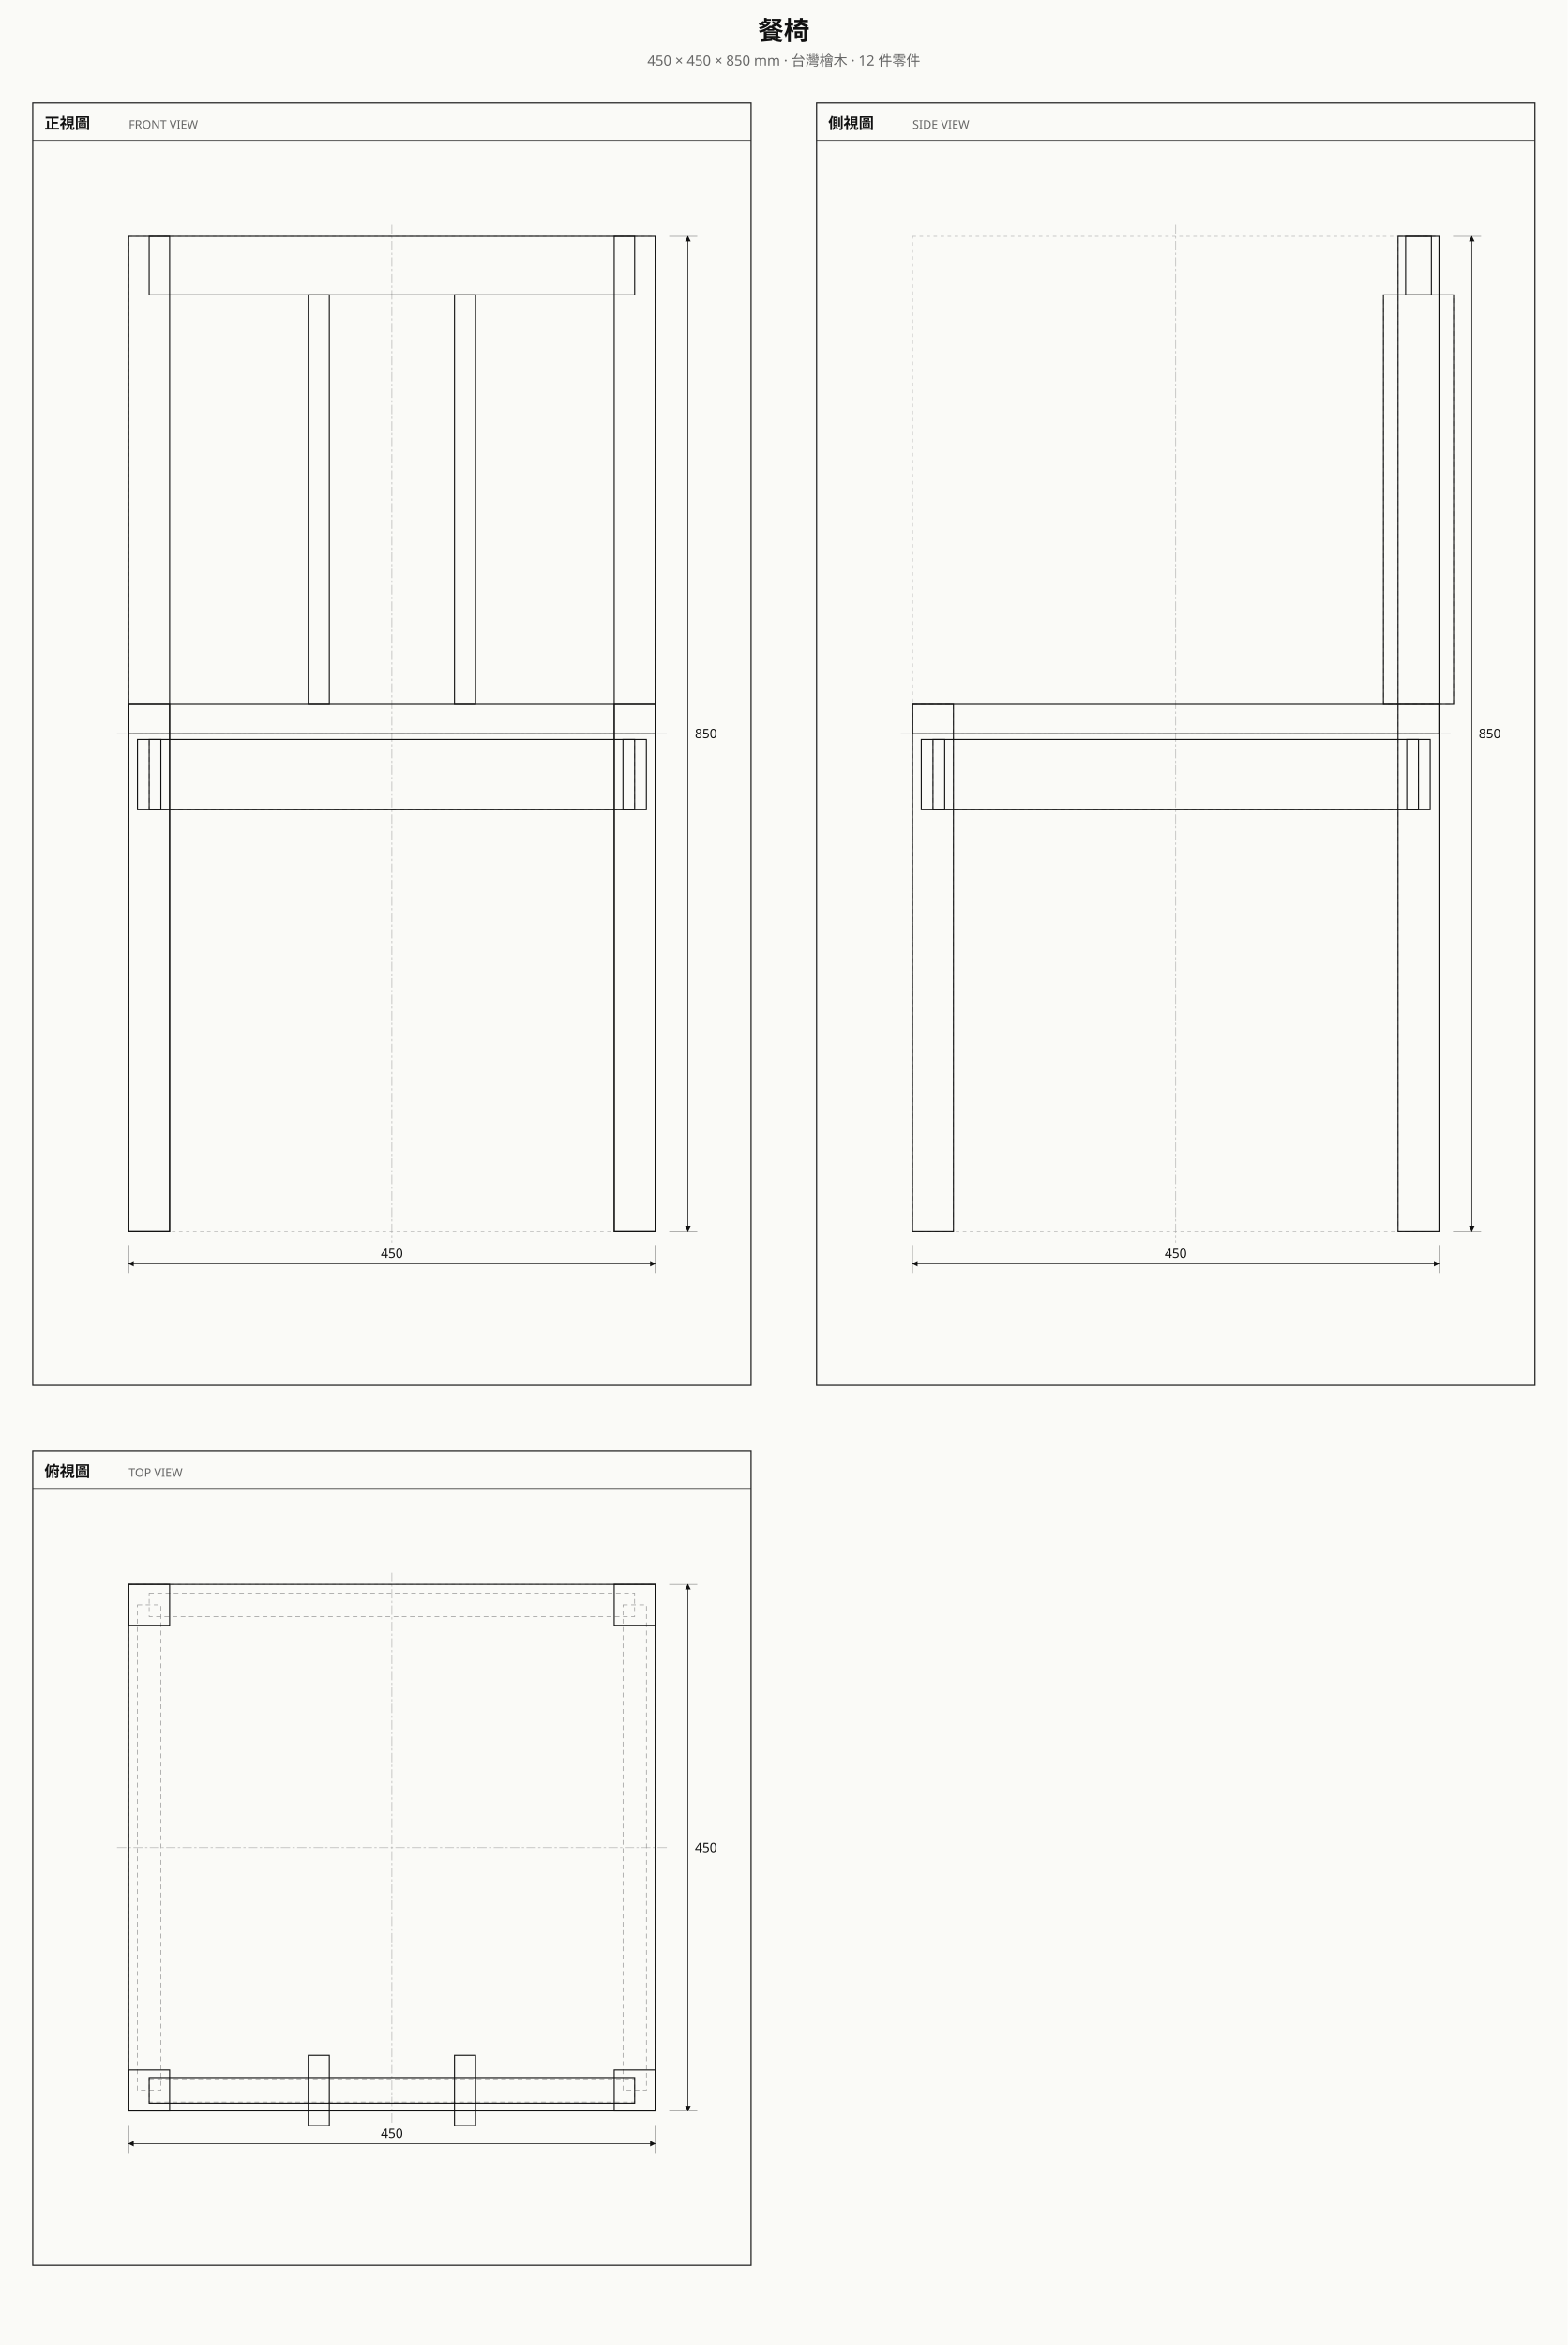
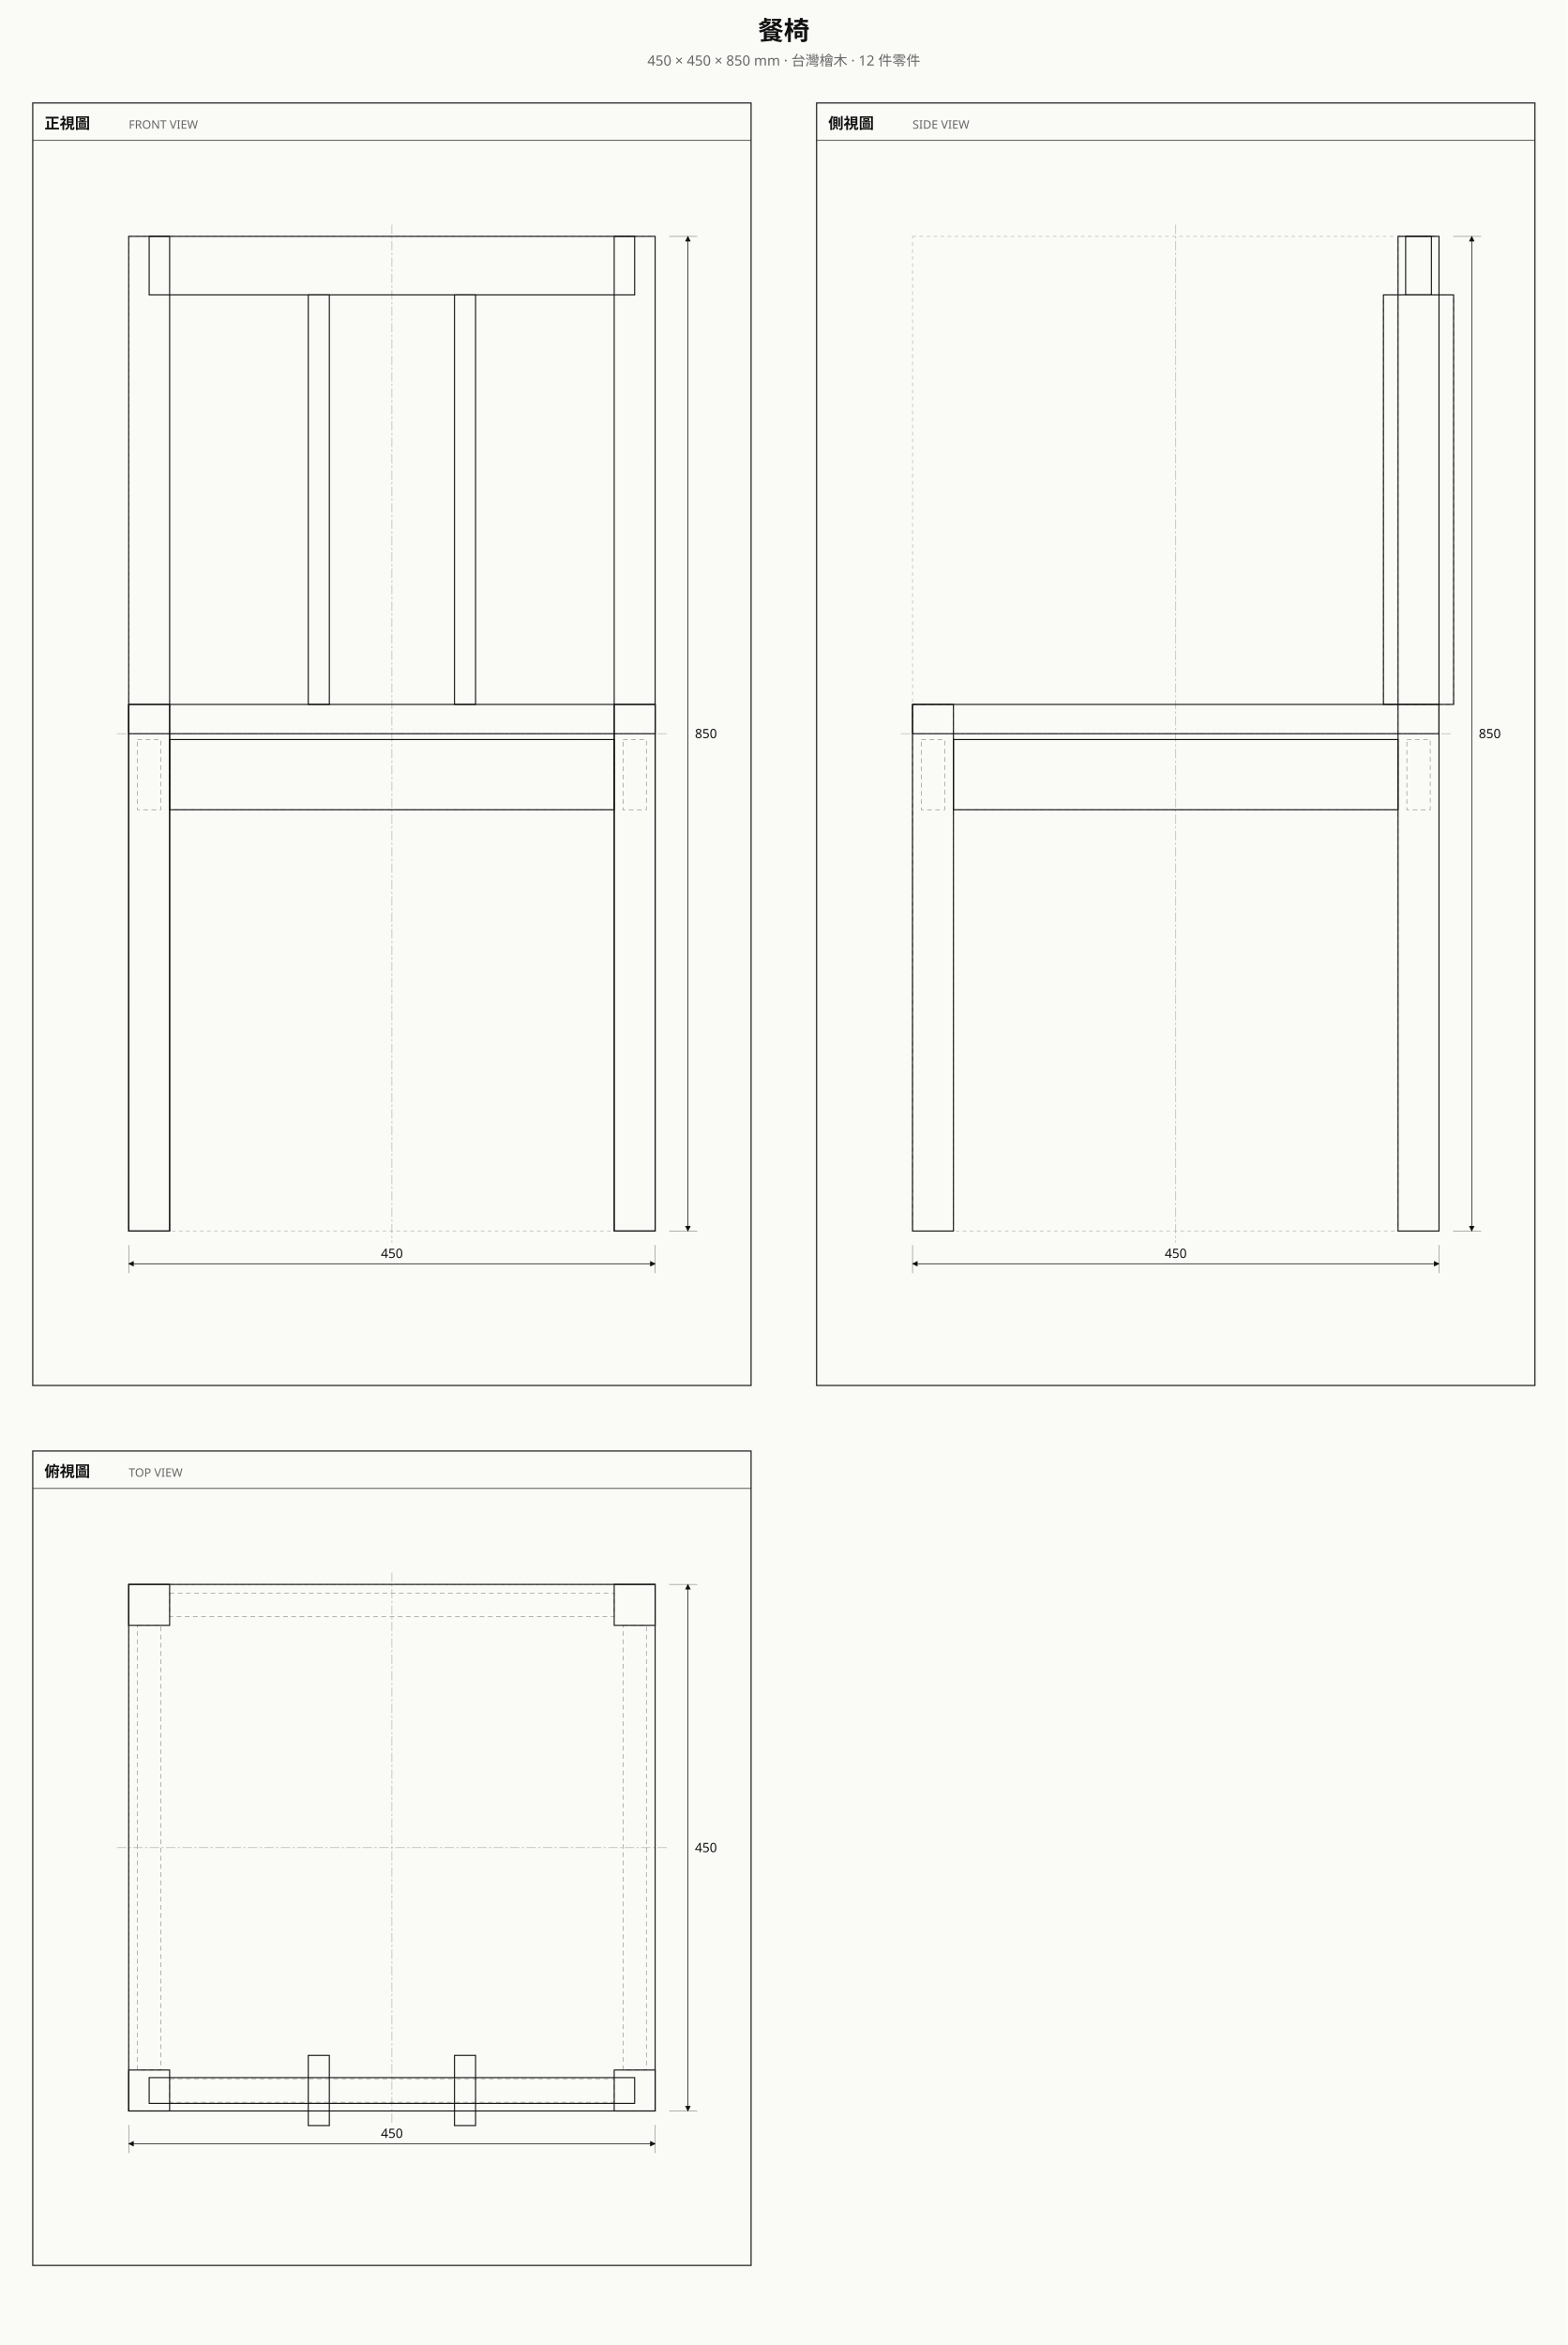
<svg xmlns="http://www.w3.org/2000/svg" viewBox="-20 -10 1340 2004" width="1340">
  <defs>
    <marker id="arr-front" viewBox="0 0 10 10" refX="9" refY="5" markerWidth="8" markerHeight="8" orient="auto-start-reverse">
      <path d="M 0 0 L 10 5 L 0 10 z" fill="#111" />
    </marker>
    <marker id="arr-side" viewBox="0 0 10 10" refX="9" refY="5" markerWidth="8" markerHeight="8" orient="auto-start-reverse">
      <path d="M 0 0 L 10 5 L 0 10 z" fill="#111" />
    </marker>
    <marker id="arr-top" viewBox="0 0 10 10" refX="9" refY="5" markerWidth="8" markerHeight="8" orient="auto-start-reverse">
      <path d="M 0 0 L 10 5 L 0 10 z" fill="#111" />
    </marker>
  </defs>
  <rect x="-20" y="-10" width="1340" height="2004" fill="#fafaf7" />
  <text x="650" y="24" text-anchor="middle" font-size="22" font-weight="700" fill="#111" font-family="sans-serif">餐椅</text>
  <text x="650" y="46" text-anchor="middle" font-size="12" fill="#666" font-family="sans-serif">450 × 450 × 850 mm · 台灣檜木 · 12 件零件</text>
  <g transform="translate(0, 70)">
    <g transform="translate(315.0, 972.0)">
      <rect x="-307.0" y="-964.0" width="614.0" height="1096.0" fill="none" stroke="#222" stroke-width="1" />
      <line x1="-307.0" y1="-932.0" x2="307.0" y2="-932.0" stroke="#222" stroke-width="0.6" />
      <text x="-297.0" y="-942.0" font-size="13" font-weight="700" fill="#111" font-family="sans-serif">正視圖</text>
      <text x="-225.0" y="-942.0" font-size="10" fill="#666" font-family="sans-serif">FRONT VIEW</text>
      <g stroke="#888" stroke-width="0.5" stroke-dasharray="8 2 2 2" opacity="0.7">
        <line x1="0" y1="-860.0" x2="0" y2="10.0" />
        <line x1="-235.0" y1="-425.0" x2="235.0" y2="-425.0" />
      </g>
      <rect x="-225.0" y="-850.0" width="450.0" height="850.0" fill="none" stroke="#999" stroke-dasharray="3 3" stroke-width="0.5" opacity="0.8" />
-       <rect x="-207.5" y="-420.0" width="415.0" height="60.0" fill="none" stroke="#888" stroke-width="0.5" stroke-dasharray="4 3" />
+       <rect x="-190.0" y="-420.0" width="380.0" height="60.0" fill="none" stroke="#888" stroke-width="0.5" stroke-dasharray="4 3" />
      <rect x="-207.5" y="-850.0" width="415.0" height="50.0" fill="none" stroke="#111" stroke-width="0.9" />
      <rect x="-225.0" y="-850.0" width="35.0" height="850.0" fill="none" stroke="#111" stroke-width="0.9" />
      <rect x="190.0" y="-850.0" width="35.0" height="850.0" fill="none" stroke="#111" stroke-width="0.9" />
      <rect x="-71.5" y="-800.0" width="18.0" height="350.0" fill="none" stroke="#111" stroke-width="0.9" />
      <rect x="53.5" y="-800.0" width="18.0" height="350.0" fill="none" stroke="#111" stroke-width="0.9" />
-       <rect x="-217.5" y="-420.0" width="20.0" height="60.0" fill="none" stroke="#111" stroke-width="0.9" />
-       <rect x="197.5" y="-420.0" width="20.0" height="60.0" fill="none" stroke="#111" stroke-width="0.9" />
-       <rect x="-207.5" y="-420.0" width="415.0" height="60.0" fill="none" stroke="#111" stroke-width="0.9" />
+       <rect x="-217.5" y="-420.0" width="20.0" height="60.0" fill="none" stroke="#888" stroke-width="0.5" stroke-dasharray="4 3" />
+       <rect x="197.5" y="-420.0" width="20.0" height="60.0" fill="none" stroke="#888" stroke-width="0.5" stroke-dasharray="4 3" />
+       <rect x="-190.0" y="-420.0" width="380.0" height="60.0" fill="none" stroke="#111" stroke-width="0.9" />
      <rect x="-225.0" y="-450.0" width="450.0" height="25.0" fill="none" stroke="#111" stroke-width="0.9" />
      <rect x="-225.0" y="-450.0" width="35.0" height="450.0" fill="none" stroke="#111" stroke-width="0.9" />
      <rect x="190.0" y="-450.0" width="35.0" height="450.0" fill="none" stroke="#111" stroke-width="0.9" />
      <g stroke="#111" fill="#111" stroke-width="0.6" font-family="sans-serif">
        <line x1="-225.0" y1="12.0" x2="-225.0" y2="36.0" stroke-width="0.4" stroke="#666" />
        <line x1="225.0" y1="12.0" x2="225.0" y2="36.0" stroke-width="0.4" stroke="#666" />
        <line x1="-225.0" y1="28.0" x2="225.0" y2="28.0" marker-start="url(#arr-front)" marker-end="url(#arr-front)" />
        <text x="0" y="23.0" text-anchor="middle" font-size="11" stroke="none">450</text>
      </g>
      <g stroke="#111" fill="#111" stroke-width="0.6" font-family="sans-serif">
        <line x1="237.0" y1="-850.0" x2="261.0" y2="-850.0" stroke-width="0.4" stroke="#666" />
        <line x1="237.0" y1="0.0" x2="261.0" y2="0.0" stroke-width="0.4" stroke="#666" />
        <line x1="253.0" y1="-850.0" x2="253.0" y2="0.0" marker-start="url(#arr-front)" marker-end="url(#arr-front)" />
        <text x="259.0" y="-425.0" text-anchor="start" dominant-baseline="middle" font-size="11" stroke="none">850</text>
      </g>
    </g>
    <g transform="translate(670, 0)">
      <g transform="translate(315.0, 972.0)">
        <rect x="-307.0" y="-964.0" width="614.0" height="1096.0" fill="none" stroke="#222" stroke-width="1" />
        <line x1="-307.0" y1="-932.0" x2="307.0" y2="-932.0" stroke="#222" stroke-width="0.6" />
        <text x="-297.0" y="-942.0" font-size="13" font-weight="700" fill="#111" font-family="sans-serif">側視圖</text>
        <text x="-225.0" y="-942.0" font-size="10" fill="#666" font-family="sans-serif">SIDE VIEW</text>
        <g stroke="#888" stroke-width="0.5" stroke-dasharray="8 2 2 2" opacity="0.7">
          <line x1="0" y1="-860.0" x2="0" y2="10.0" />
          <line x1="-235.0" y1="-425.0" x2="235.0" y2="-425.0" />
        </g>
        <rect x="-225.0" y="-850.0" width="450.0" height="850.0" fill="none" stroke="#999" stroke-dasharray="3 3" stroke-width="0.5" opacity="0.8" />
-         <rect x="-207.5" y="-420.0" width="415.0" height="60.0" fill="none" stroke="#888" stroke-width="0.5" stroke-dasharray="4 3" />
+         <rect x="-190.0" y="-420.0" width="380.0" height="60.0" fill="none" stroke="#888" stroke-width="0.5" stroke-dasharray="4 3" />
        <rect x="-225.0" y="-450.0" width="35.0" height="450.0" fill="none" stroke="#888" stroke-width="0.5" stroke-dasharray="4 3" />
        <rect x="190.0" y="-850.0" width="35.0" height="850.0" fill="none" stroke="#888" stroke-width="0.5" stroke-dasharray="4 3" />
        <rect x="177.5" y="-800.0" width="60.0" height="350.0" fill="none" stroke="#888" stroke-width="0.5" stroke-dasharray="4 3" />
        <rect x="177.5" y="-800.0" width="60.0" height="350.0" fill="none" stroke="#111" stroke-width="0.9" />
-         <rect x="-217.5" y="-420.0" width="20.0" height="60.0" fill="none" stroke="#111" stroke-width="0.9" />
-         <rect x="197.5" y="-420.0" width="20.0" height="60.0" fill="none" stroke="#111" stroke-width="0.9" />
+         <rect x="-217.5" y="-420.0" width="20.0" height="60.0" fill="none" stroke="#888" stroke-width="0.5" stroke-dasharray="4 3" />
+         <rect x="197.5" y="-420.0" width="20.0" height="60.0" fill="none" stroke="#888" stroke-width="0.5" stroke-dasharray="4 3" />
        <rect x="196.5" y="-850.0" width="22.0" height="50.0" fill="none" stroke="#111" stroke-width="0.9" />
-         <rect x="-207.5" y="-420.0" width="415.0" height="60.0" fill="none" stroke="#111" stroke-width="0.9" />
+         <rect x="-190.0" y="-420.0" width="380.0" height="60.0" fill="none" stroke="#111" stroke-width="0.9" />
        <rect x="-225.0" y="-450.0" width="450.0" height="25.0" fill="none" stroke="#111" stroke-width="0.9" />
        <rect x="-225.0" y="-450.0" width="35.0" height="450.0" fill="none" stroke="#111" stroke-width="0.9" />
        <rect x="190.0" y="-850.0" width="35.0" height="850.0" fill="none" stroke="#111" stroke-width="0.9" />
        <g stroke="#111" fill="#111" stroke-width="0.6" font-family="sans-serif">
          <line x1="-225.0" y1="12.0" x2="-225.0" y2="36.0" stroke-width="0.4" stroke="#666" />
          <line x1="225.0" y1="12.0" x2="225.0" y2="36.0" stroke-width="0.4" stroke="#666" />
          <line x1="-225.0" y1="28.0" x2="225.0" y2="28.0" marker-start="url(#arr-side)" marker-end="url(#arr-side)" />
          <text x="0" y="23.0" text-anchor="middle" font-size="11" stroke="none">450</text>
        </g>
        <g stroke="#111" fill="#111" stroke-width="0.6" font-family="sans-serif">
          <line x1="237.0" y1="-850.0" x2="261.0" y2="-850.0" stroke-width="0.4" stroke="#666" />
          <line x1="237.0" y1="0.0" x2="261.0" y2="0.0" stroke-width="0.4" stroke="#666" />
          <line x1="253.0" y1="-850.0" x2="253.0" y2="0.0" marker-start="url(#arr-side)" marker-end="url(#arr-side)" />
          <text x="259.0" y="-425.0" text-anchor="start" dominant-baseline="middle" font-size="11" stroke="none">850</text>
        </g>
      </g>
    </g>
    <g transform="translate(0, 1152)">
      <g transform="translate(315.0, 347.0)">
        <rect x="-307.0" y="-339.0" width="614.0" height="696.0" fill="none" stroke="#222" stroke-width="1" />
        <line x1="-307.0" y1="-307.0" x2="307.0" y2="-307.0" stroke="#222" stroke-width="0.6" />
        <text x="-297.0" y="-317.0" font-size="13" font-weight="700" fill="#111" font-family="sans-serif">俯視圖</text>
        <text x="-225.0" y="-317.0" font-size="10" fill="#666" font-family="sans-serif">TOP VIEW</text>
        <g stroke="#888" stroke-width="0.5" stroke-dasharray="8 2 2 2" opacity="0.7">
          <line x1="0" y1="-235.0" x2="0" y2="235.0" />
          <line x1="-235.0" y1="0.0" x2="235.0" y2="0.0" />
        </g>
        <rect x="-225.0" y="-225.0" width="450.0" height="450.0" fill="none" stroke="#999" stroke-dasharray="3 3" stroke-width="0.5" opacity="0.8" />
-         <rect x="-207.5" y="-217.5" width="415.0" height="20.0" fill="none" stroke="#888" stroke-width="0.5" stroke-dasharray="4 3" />
-         <rect x="-207.5" y="197.5" width="415.0" height="20.0" fill="none" stroke="#888" stroke-width="0.5" stroke-dasharray="4 3" />
-         <rect x="-217.5" y="-207.5" width="20.0" height="415.0" fill="none" stroke="#888" stroke-width="0.5" stroke-dasharray="4 3" />
-         <rect x="197.5" y="-207.5" width="20.0" height="415.0" fill="none" stroke="#888" stroke-width="0.5" stroke-dasharray="4 3" />
+         <rect x="-190.0" y="-217.5" width="380.0" height="20.0" fill="none" stroke="#888" stroke-width="0.5" stroke-dasharray="4 3" />
+         <rect x="-190.0" y="197.5" width="380.0" height="20.0" fill="none" stroke="#888" stroke-width="0.5" stroke-dasharray="4 3" />
+         <rect x="-217.5" y="-190.0" width="20.0" height="380.0" fill="none" stroke="#888" stroke-width="0.5" stroke-dasharray="4 3" />
+         <rect x="197.5" y="-190.0" width="20.0" height="380.0" fill="none" stroke="#888" stroke-width="0.5" stroke-dasharray="4 3" />
        <rect x="-225.0" y="-225.0" width="450.0" height="450.0" fill="none" stroke="#111" stroke-width="0.9" />
        <rect x="-225.0" y="-225.0" width="35.0" height="35.0" fill="none" stroke="#111" stroke-width="0.9" />
        <rect x="190.0" y="-225.0" width="35.0" height="35.0" fill="none" stroke="#111" stroke-width="0.9" />
        <rect x="-71.5" y="177.5" width="18.0" height="60.0" fill="none" stroke="#111" stroke-width="0.9" />
        <rect x="53.5" y="177.5" width="18.0" height="60.0" fill="none" stroke="#111" stroke-width="0.9" />
        <rect x="-225.0" y="190.0" width="35.0" height="35.0" fill="none" stroke="#111" stroke-width="0.9" />
        <rect x="190.0" y="190.0" width="35.0" height="35.0" fill="none" stroke="#111" stroke-width="0.9" />
        <rect x="-207.5" y="196.5" width="415.0" height="22.0" fill="none" stroke="#111" stroke-width="0.9" />
        <g stroke="#111" fill="#111" stroke-width="0.6" font-family="sans-serif">
          <line x1="-225.0" y1="237.0" x2="-225.0" y2="261.0" stroke-width="0.4" stroke="#666" />
          <line x1="225.0" y1="237.0" x2="225.0" y2="261.0" stroke-width="0.4" stroke="#666" />
          <line x1="-225.0" y1="253.0" x2="225.0" y2="253.0" marker-start="url(#arr-top)" marker-end="url(#arr-top)" />
          <text x="0" y="248.0" text-anchor="middle" font-size="11" stroke="none">450</text>
        </g>
        <g stroke="#111" fill="#111" stroke-width="0.6" font-family="sans-serif">
          <line x1="237.0" y1="-225.0" x2="261.0" y2="-225.0" stroke-width="0.4" stroke="#666" />
          <line x1="237.0" y1="225.0" x2="261.0" y2="225.0" stroke-width="0.4" stroke="#666" />
          <line x1="253.0" y1="-225.0" x2="253.0" y2="225.0" marker-start="url(#arr-top)" marker-end="url(#arr-top)" />
          <text x="259.0" y="0.0" text-anchor="start" dominant-baseline="middle" font-size="11" stroke="none">450</text>
        </g>
      </g>
    </g>
  </g>
</svg>
